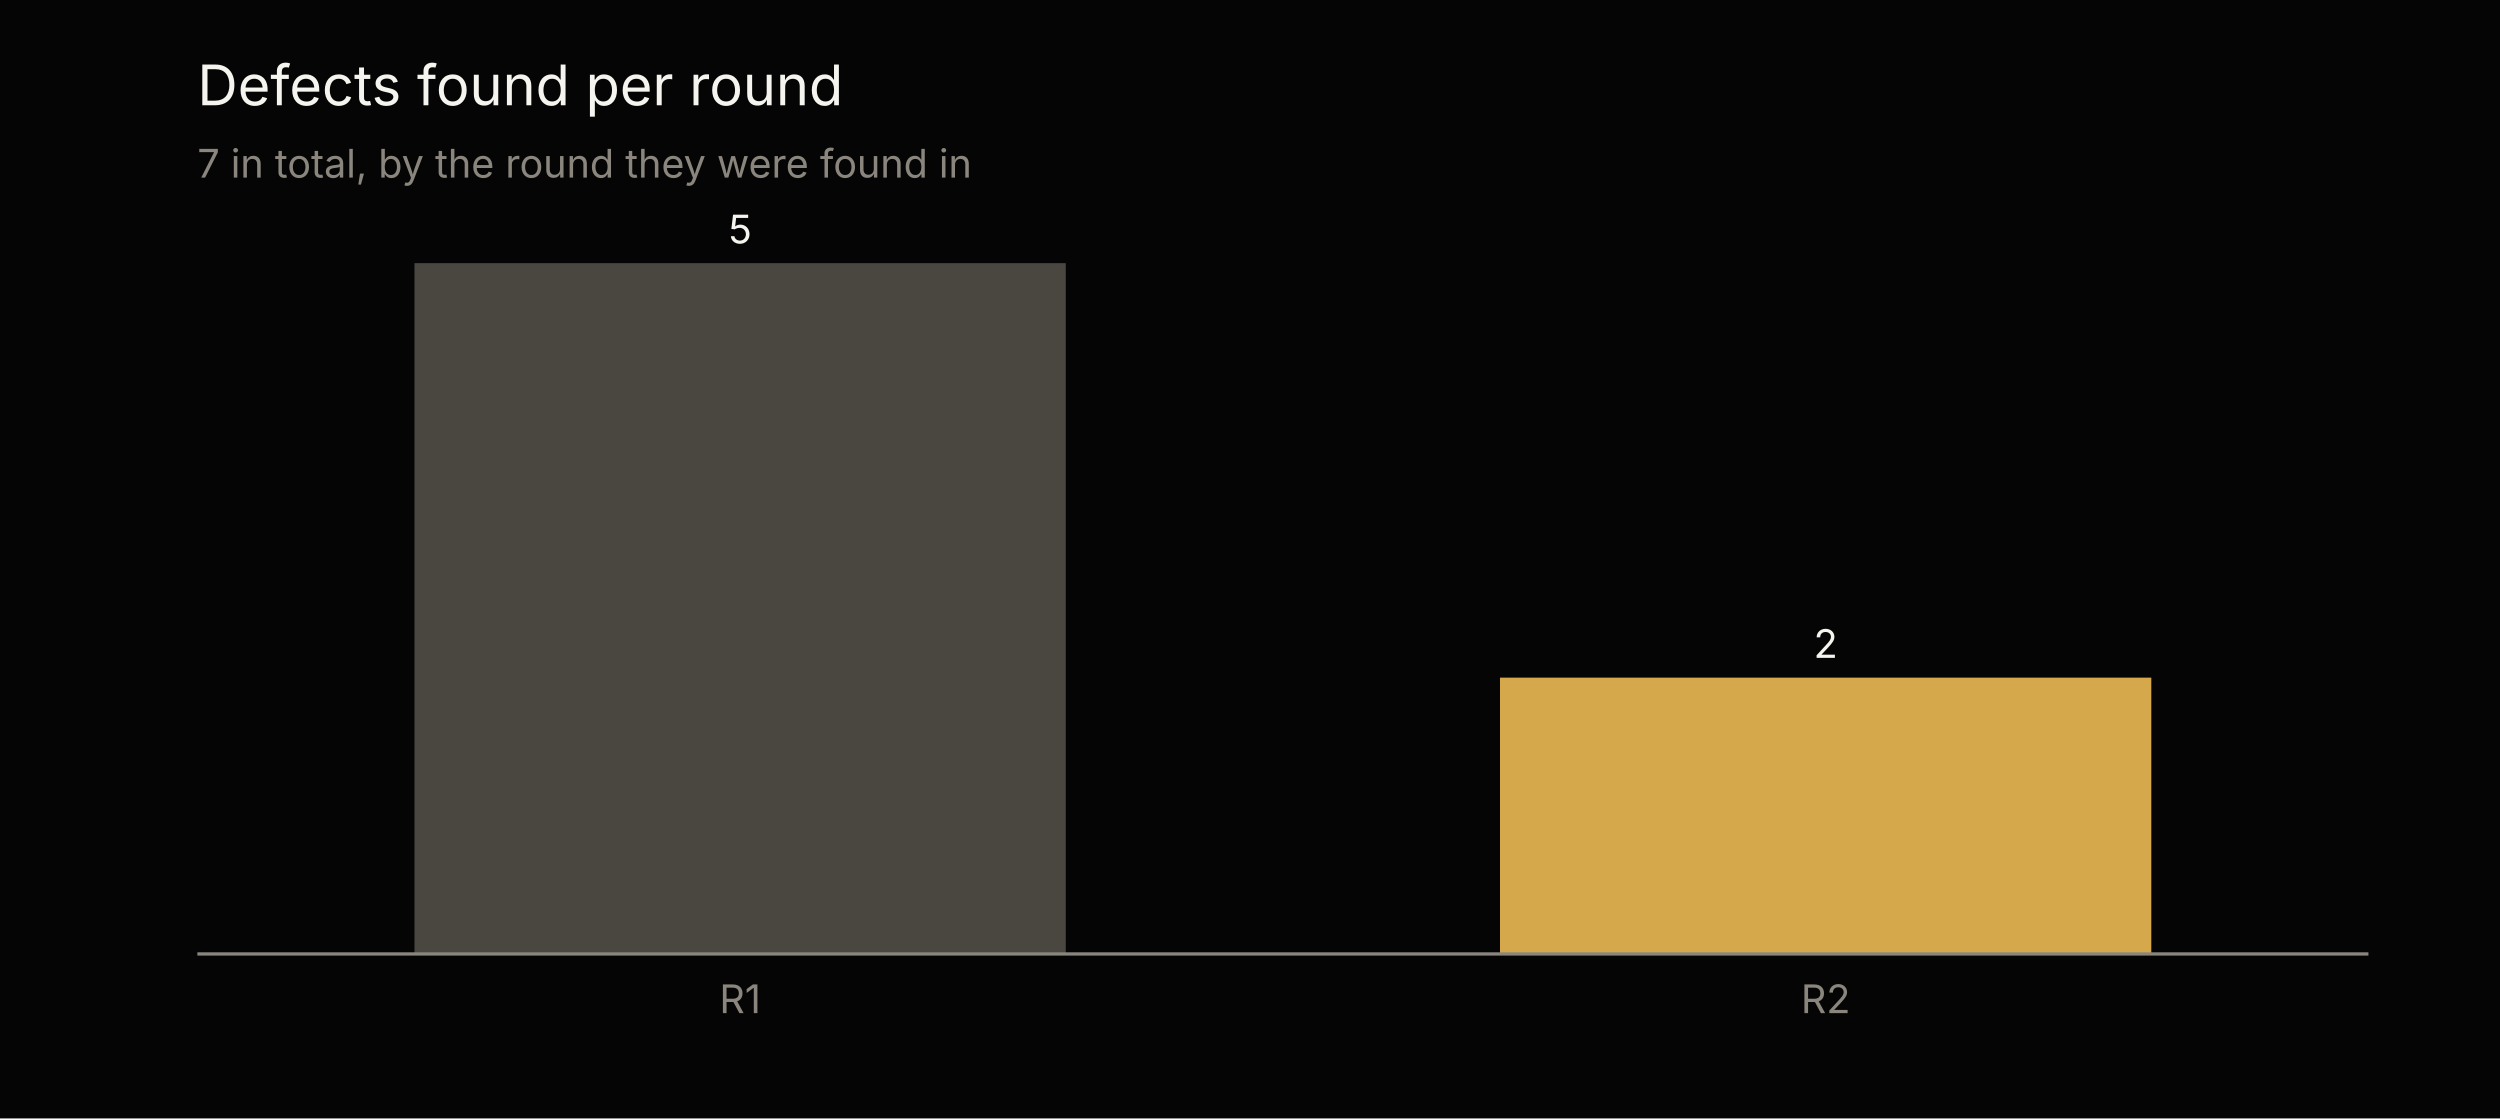
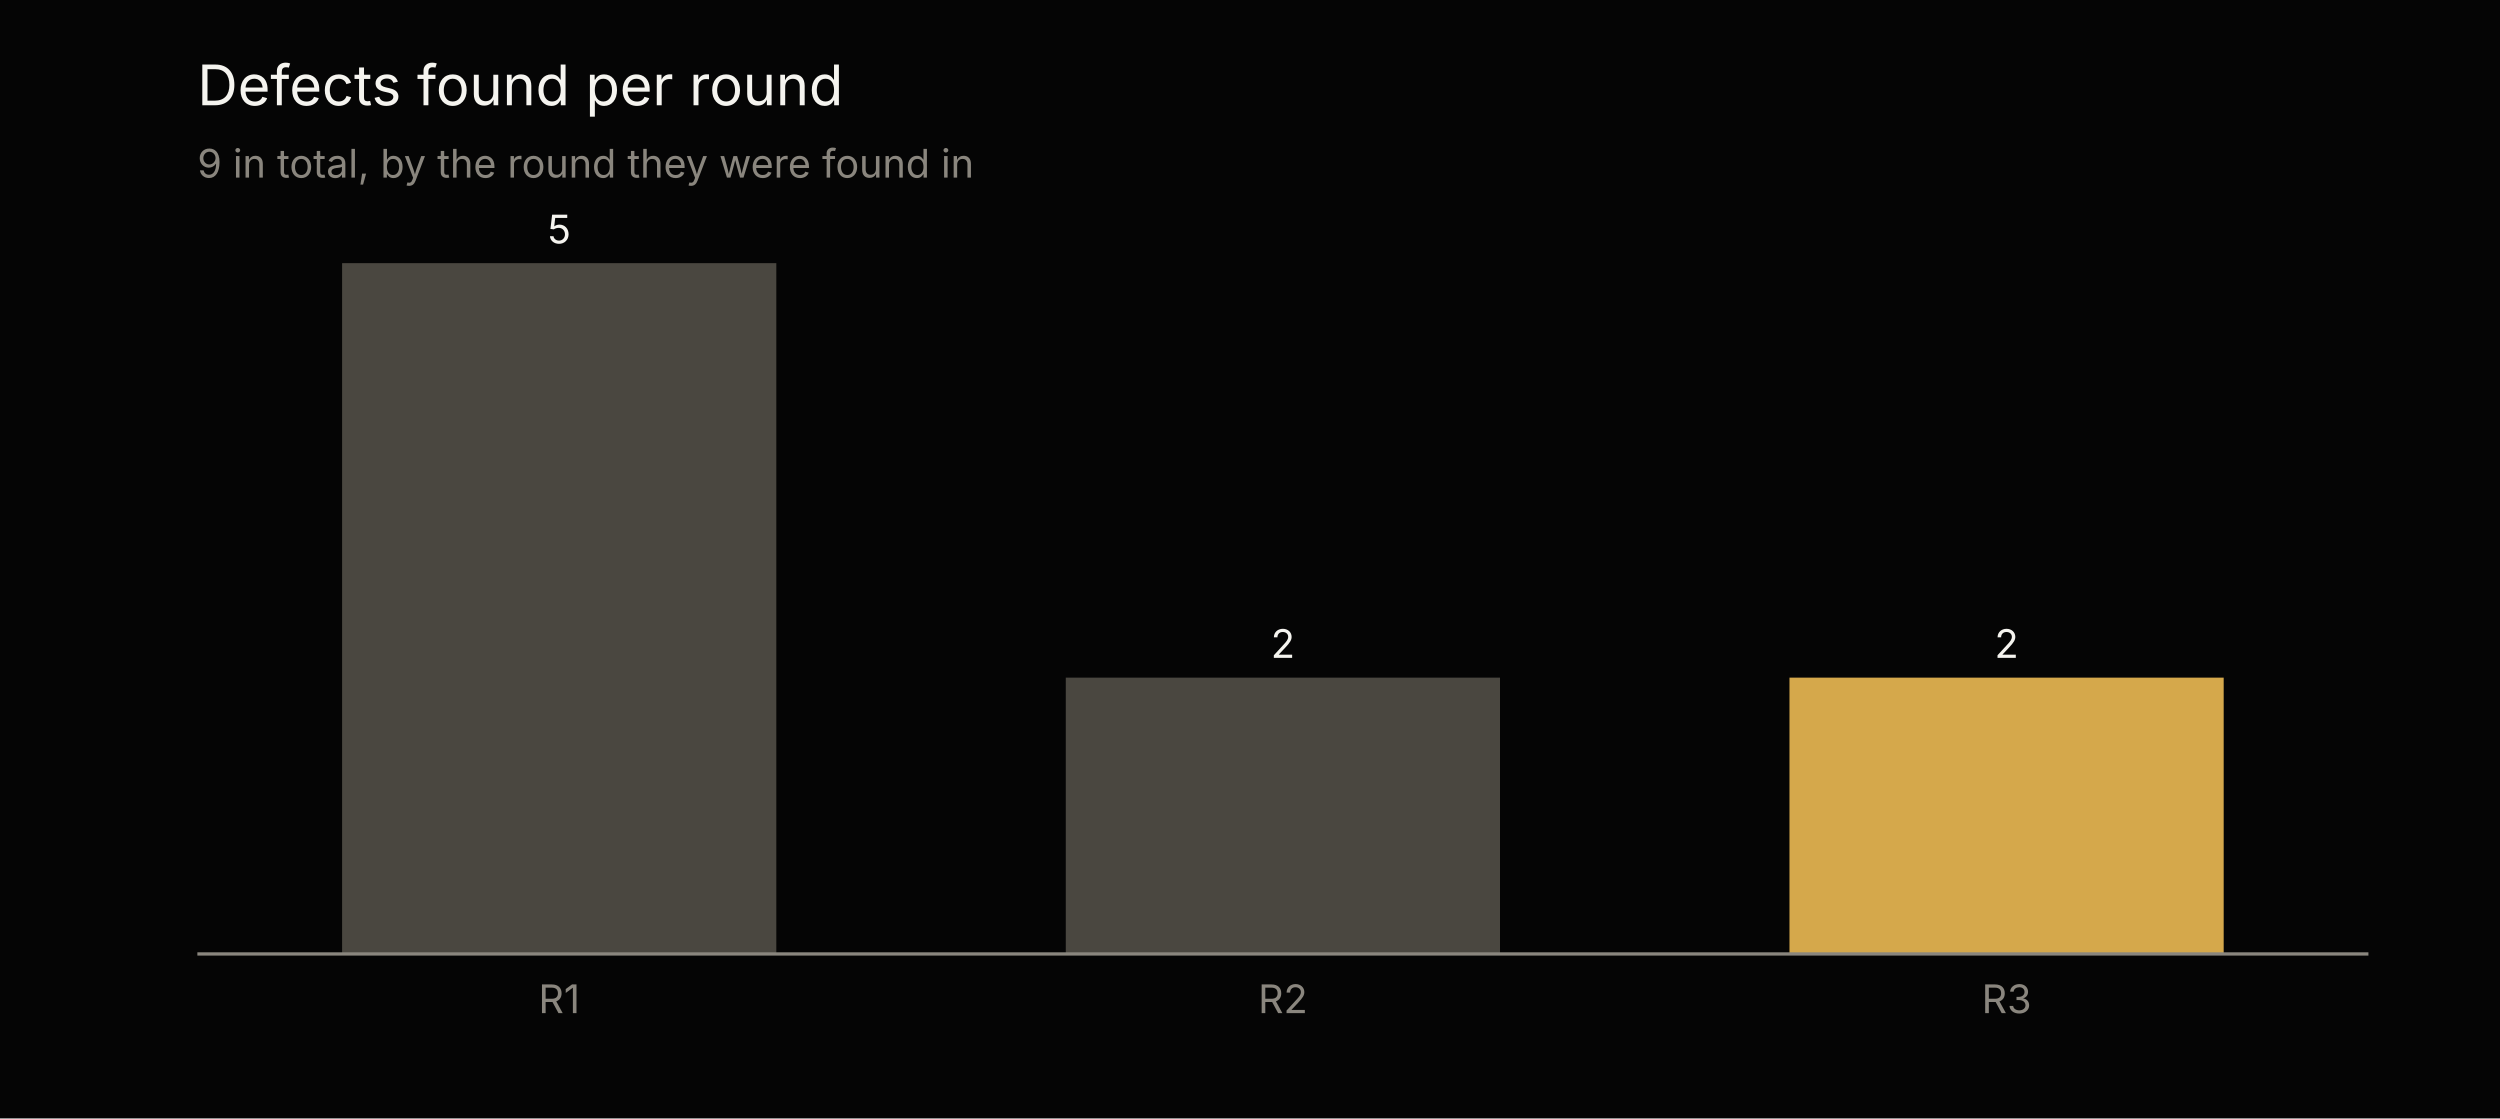
<svg xmlns="http://www.w3.org/2000/svg" viewBox="0 0 760 340" font-family="Inter, Arial, sans-serif" font-size="12">
  <rect width="760" height="340" fill="#050505" />
  <text x="60" y="32" font-size="17" fill="#f5f4ef">Defects found per round</text>
-   <text x="60" y="54" fill="#8a867e">7 in total, by the round they were found in</text>
-   <rect x="126.0" y="80.0" width="198.0" height="210.0" fill="#4a4740" />
-   <text x="225.0" y="74.0" text-anchor="middle" fill="#f5f4ef">5</text>
-   <text x="225.0" y="308" text-anchor="middle" fill="#8a867e">R1</text>
-   <rect x="456.0" y="206.0" width="198.0" height="84.0" fill="#d5a84b" />
-   <text x="555.0" y="200.0" text-anchor="middle" fill="#f5f4ef">2</text>
-   <text x="555.0" y="308" text-anchor="middle" fill="#8a867e">R2</text>
+   <text x="60" y="54" fill="#8a867e">9 in total, by the round they were found in</text>
+   <rect x="104.0" y="80.0" width="132.0" height="210.0" fill="#4a4740" />
+   <text x="170.0" y="74.0" text-anchor="middle" fill="#f5f4ef">5</text>
+   <text x="170.0" y="308" text-anchor="middle" fill="#8a867e">R1</text>
+   <rect x="324.0" y="206.0" width="132.0" height="84.0" fill="#4a4740" />
+   <text x="390.0" y="200.0" text-anchor="middle" fill="#f5f4ef">2</text>
+   <text x="390.0" y="308" text-anchor="middle" fill="#8a867e">R2</text>
+   <rect x="544.0" y="206.0" width="132.0" height="84.0" fill="#d5a84b" />
+   <text x="610.0" y="200.0" text-anchor="middle" fill="#f5f4ef">2</text>
+   <text x="610.0" y="308" text-anchor="middle" fill="#8a867e">R3</text>
  <line x1="60" x2="720" y1="290" y2="290" stroke="#8a867e" />
</svg>
